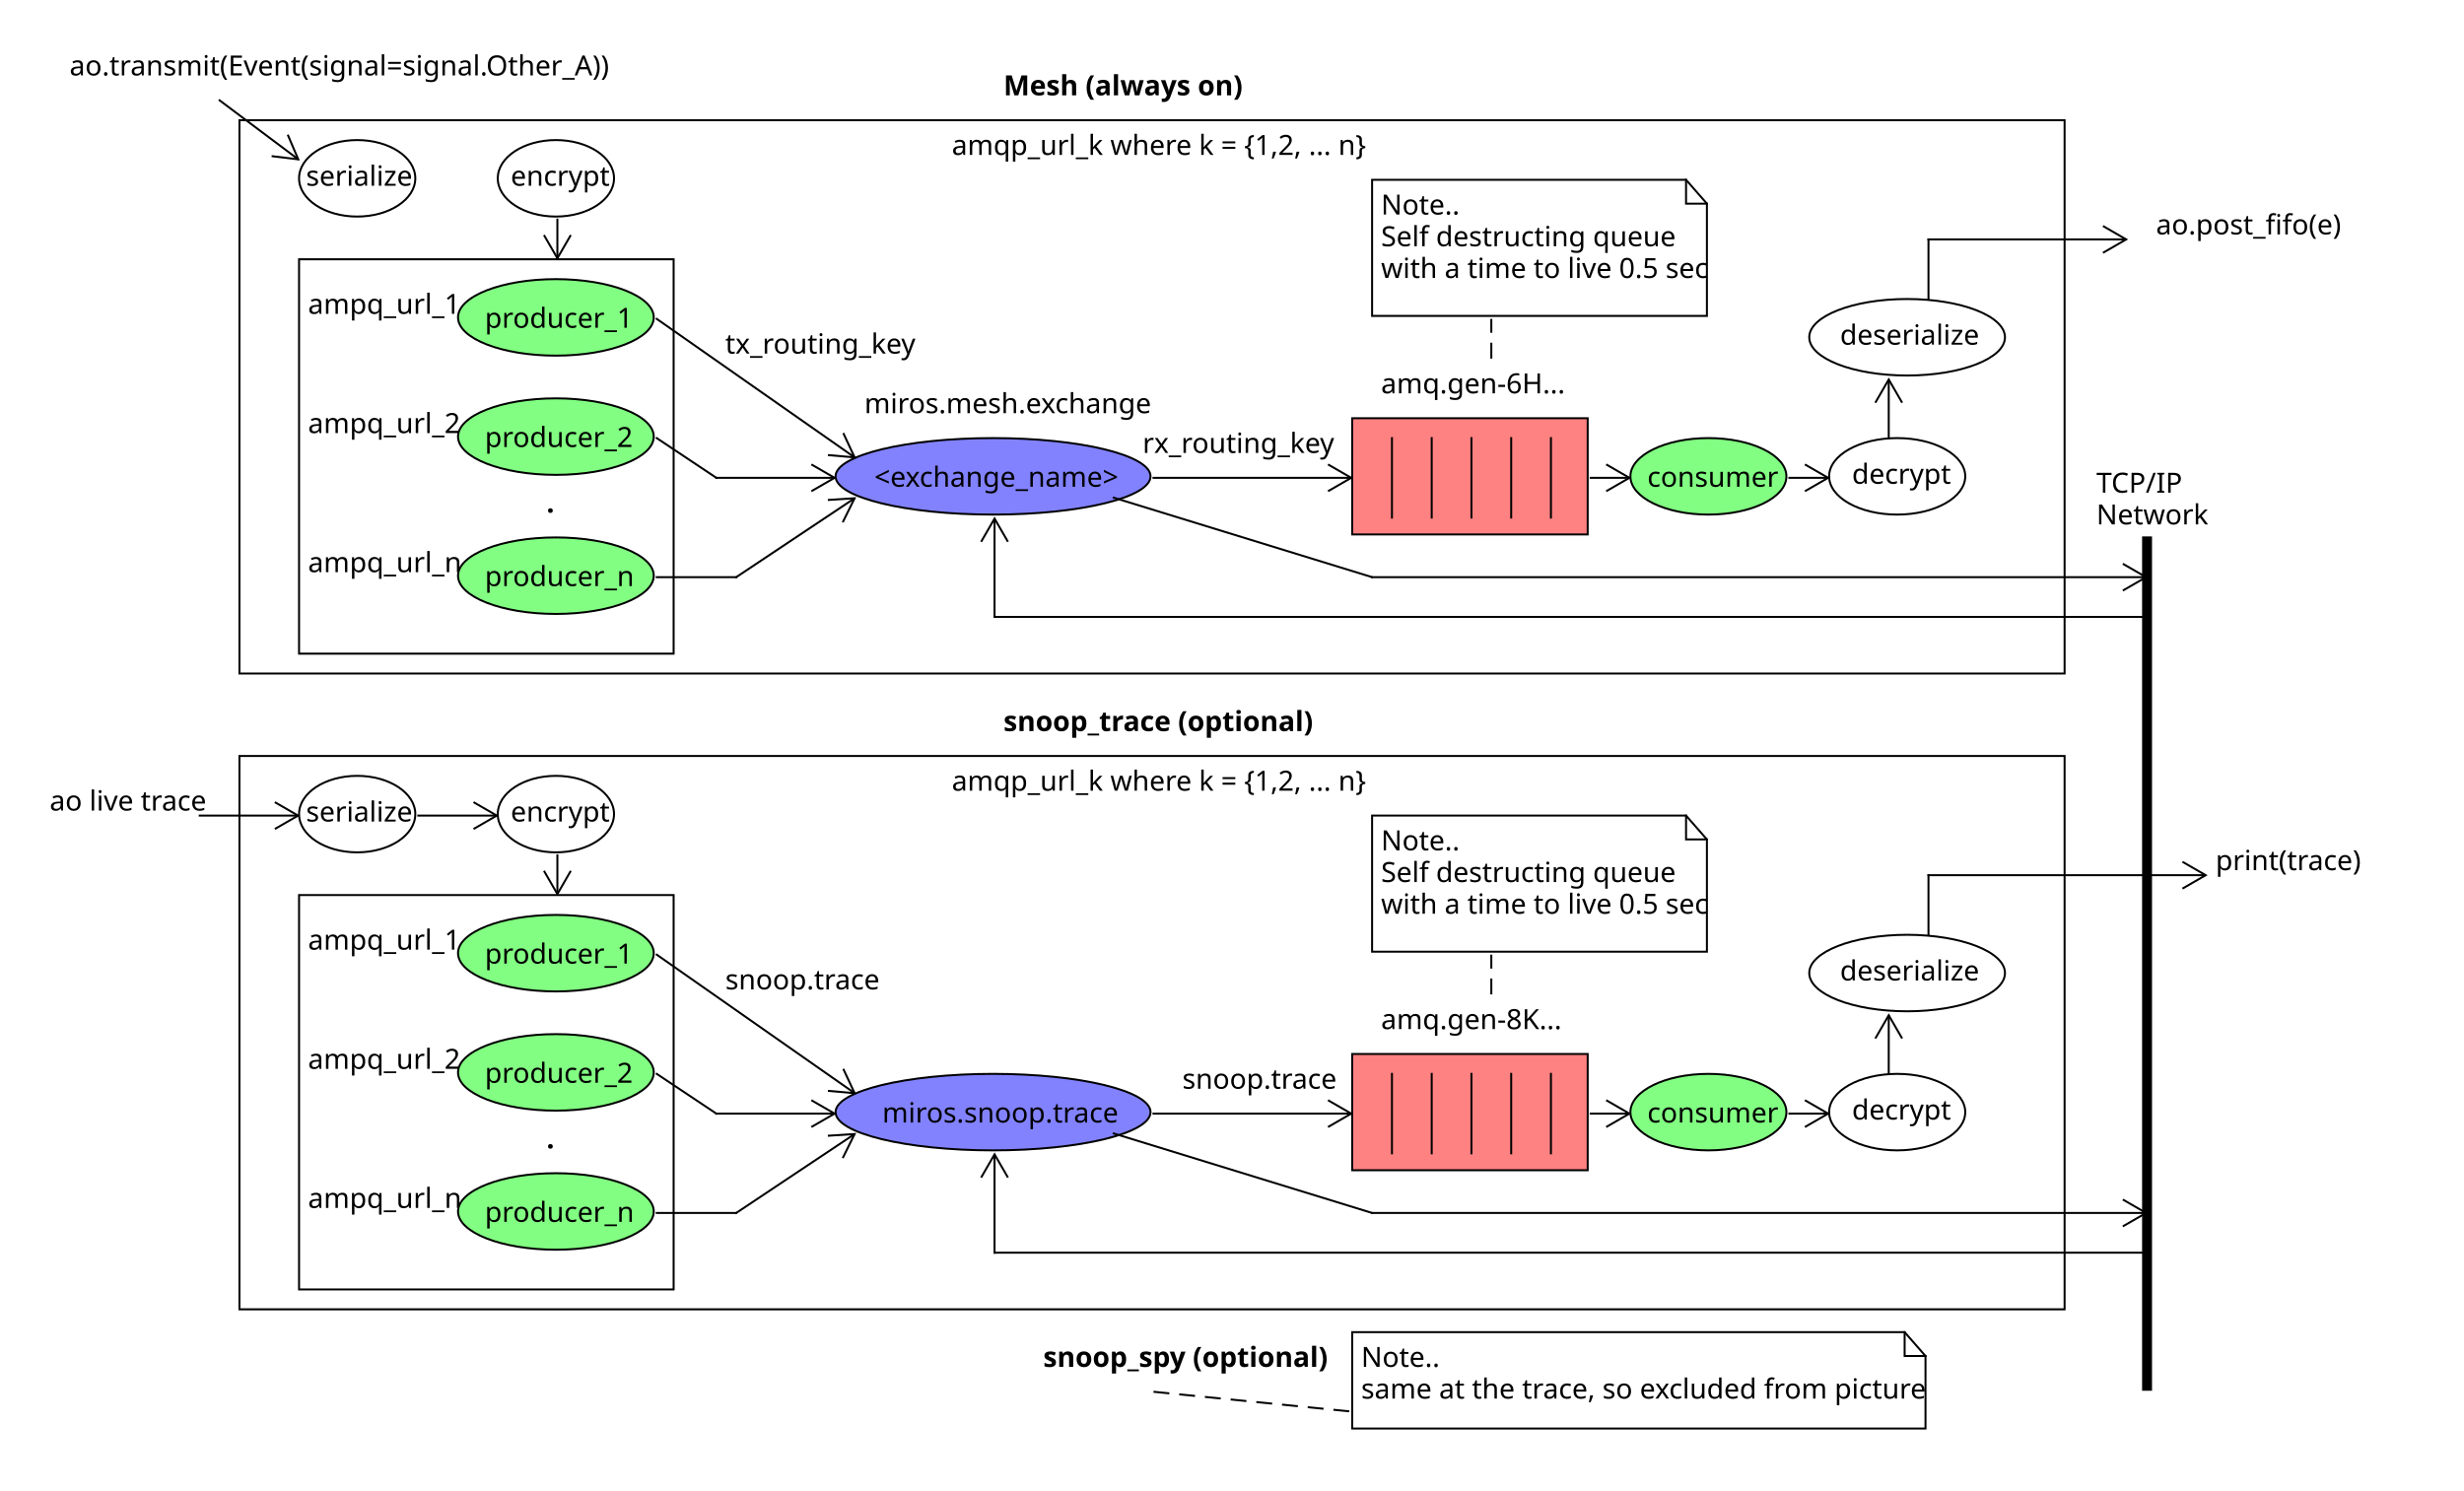
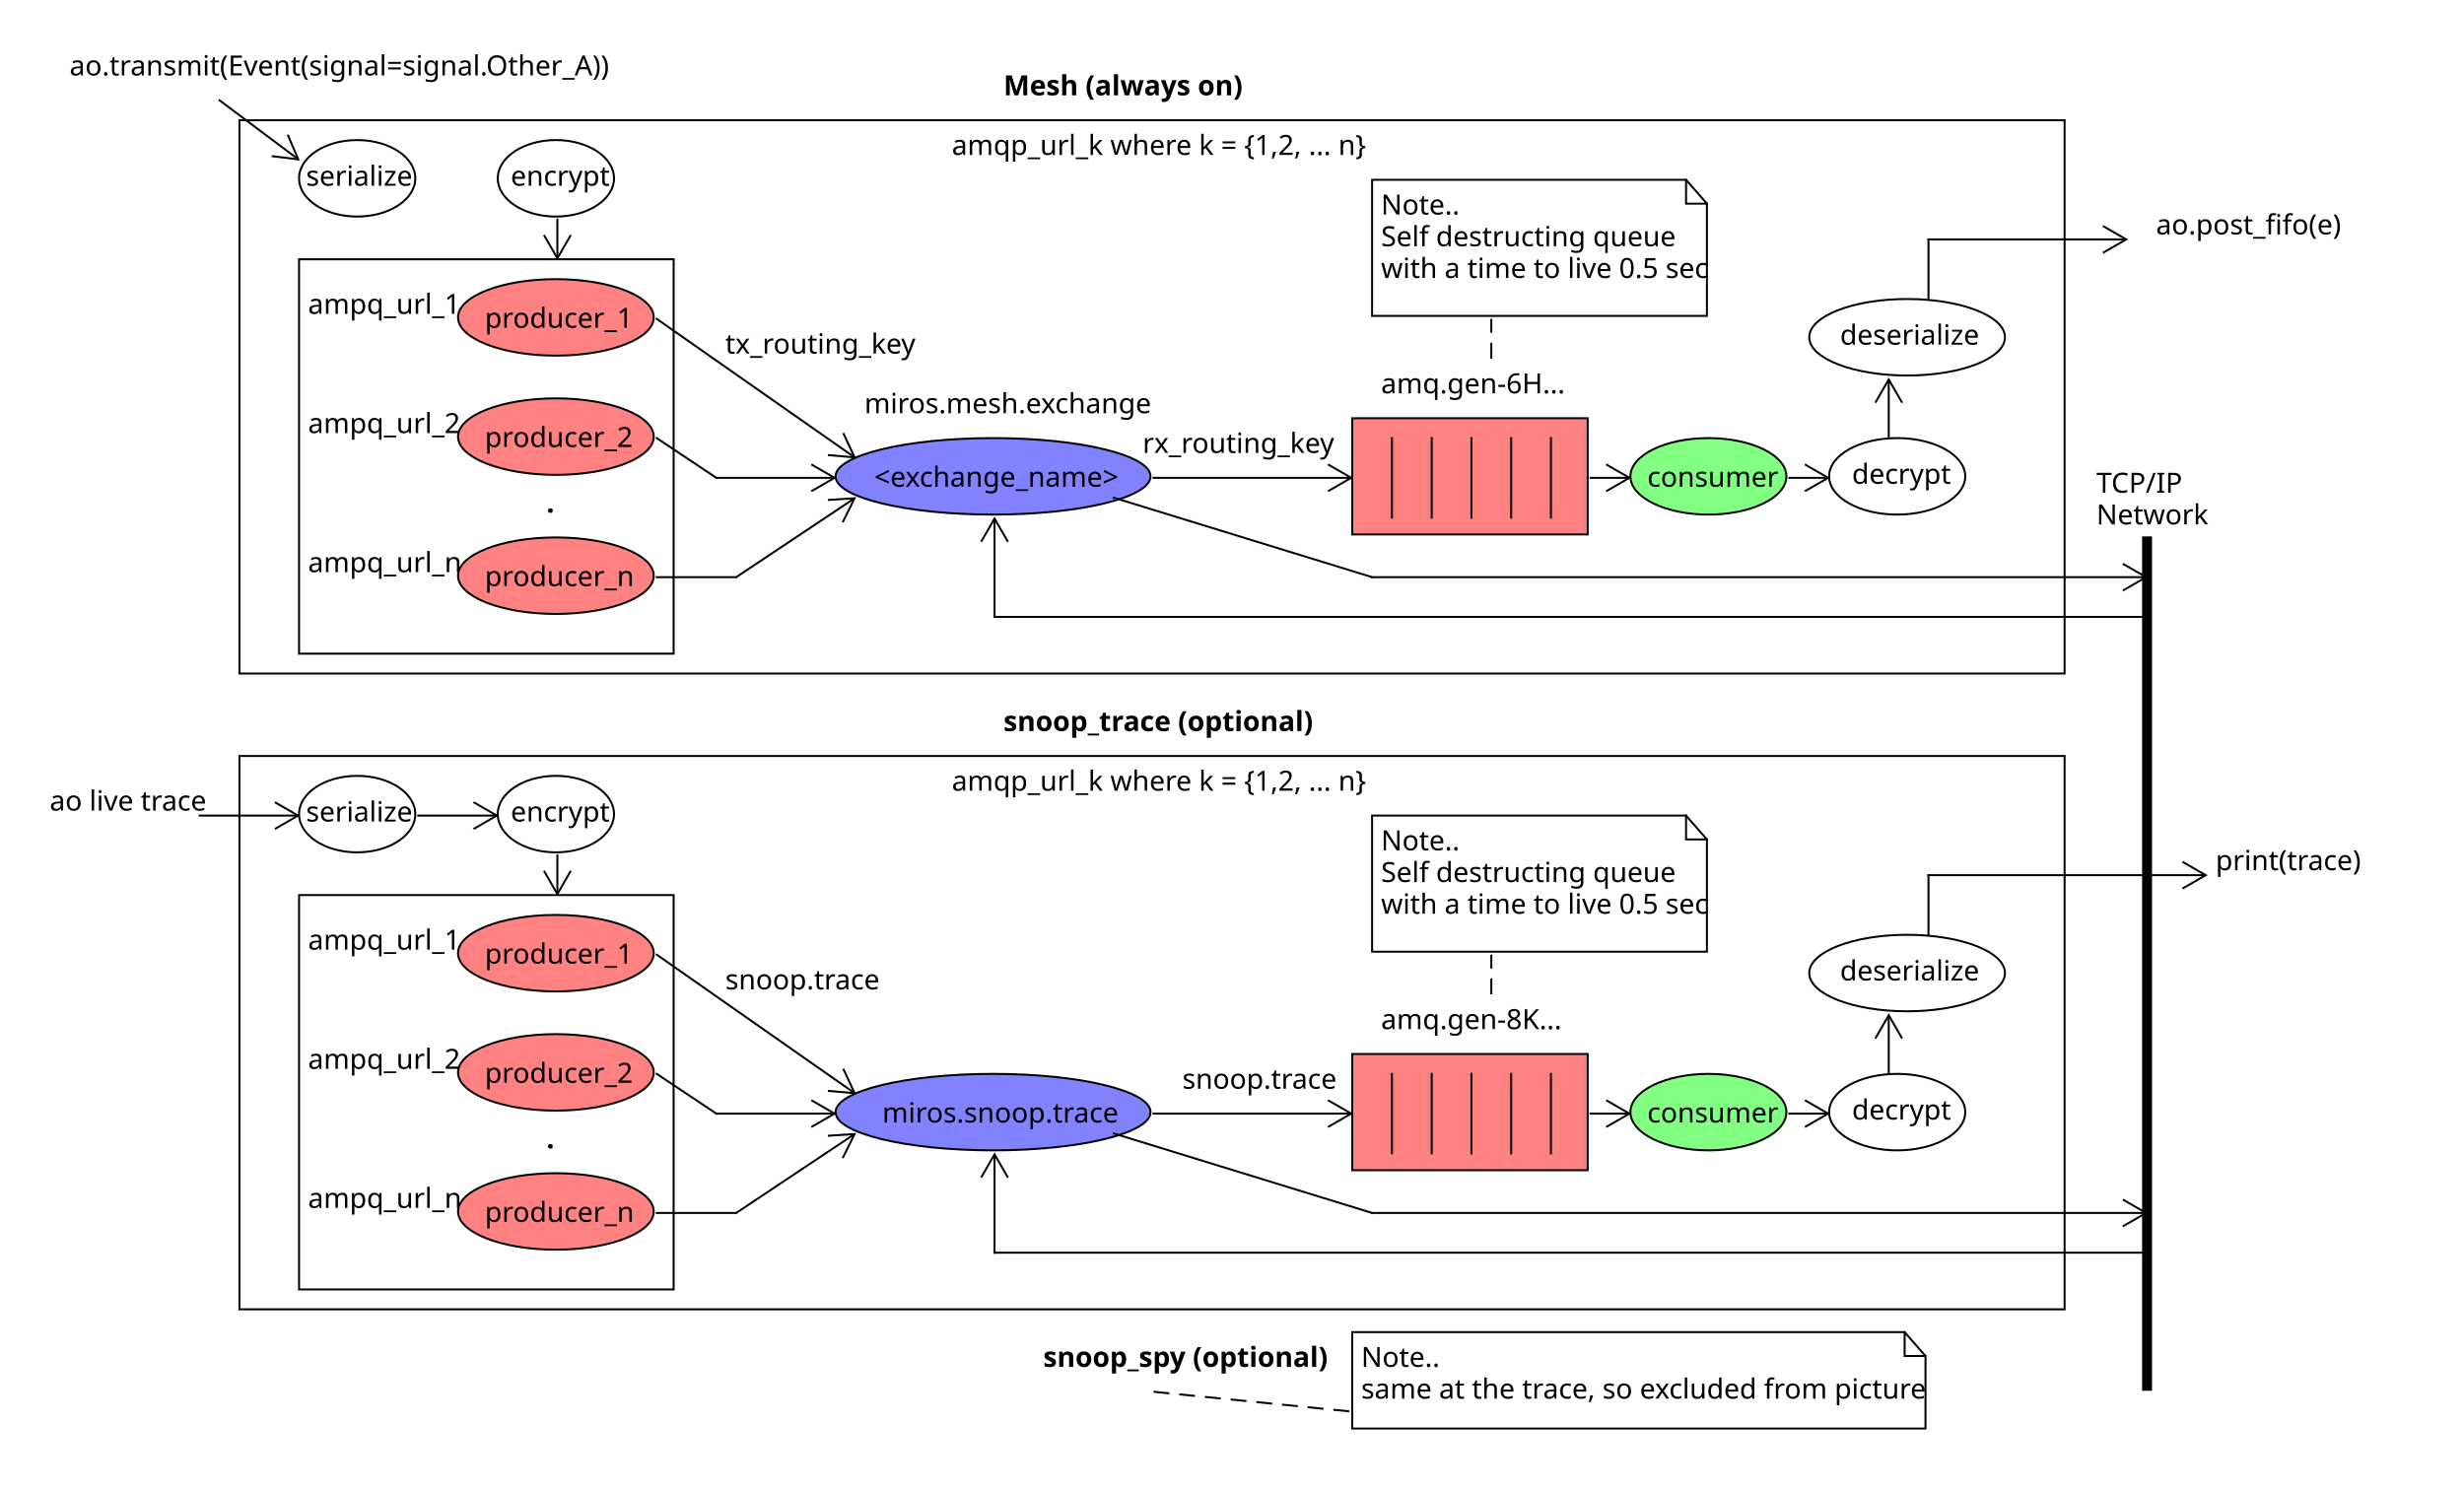
<svg xmlns="http://www.w3.org/2000/svg" fill-opacity="1" color-rendering="auto" color-interpolation="auto" text-rendering="auto" stroke="black" stroke-linecap="square" width="1240" stroke-miterlimit="10" shape-rendering="auto" stroke-opacity="1" fill="black" stroke-dasharray="none" font-weight="normal" stroke-width="1" viewBox="80 100 1240 750" height="750" font-family="'Dialog'" font-style="normal" stroke-linejoin="miter" font-size="12px" stroke-dashoffset="0" image-rendering="auto">
  <defs id="genericDefs" />
  <g>
    <defs id="defs1">
      <clipPath clipPathUnits="userSpaceOnUse" id="clipPath1">
        <path d="M0 0 L2147483647 0 L2147483647 2147483647 L0 2147483647 L0 0 Z" />
      </clipPath>
      <clipPath clipPathUnits="userSpaceOnUse" id="clipPath2">
        <path d="M0 0 L0 50 L290 50 L290 0 Z" />
      </clipPath>
      <clipPath clipPathUnits="userSpaceOnUse" id="clipPath3">
        <path d="M0 0 L0 30 L180 30 L180 0 Z" />
      </clipPath>
      <clipPath clipPathUnits="userSpaceOnUse" id="clipPath4">
        <path d="M0 0 L0 70 L100 70 L100 0 Z" />
      </clipPath>
      <clipPath clipPathUnits="userSpaceOnUse" id="clipPath5">
        <path d="M0 0 L0 430 L20 430 L20 0 Z" />
      </clipPath>
      <clipPath clipPathUnits="userSpaceOnUse" id="clipPath6">
        <path d="M0 0 L0 30 L100 30 L100 0 Z" />
      </clipPath>
      <clipPath clipPathUnits="userSpaceOnUse" id="clipPath7">
        <path d="M0 0 L0 70 L170 70 L170 0 Z" />
      </clipPath>
      <clipPath clipPathUnits="userSpaceOnUse" id="clipPath8">
        <path d="M0 0 L0 30 L110 30 L110 0 Z" />
      </clipPath>
      <clipPath clipPathUnits="userSpaceOnUse" id="clipPath9">
        <path d="M0 0 L0 40 L100 40 L100 0 Z" />
      </clipPath>
      <clipPath clipPathUnits="userSpaceOnUse" id="clipPath10">
        <path d="M0 0 L0 40 L70 40 L70 0 Z" />
      </clipPath>
      <clipPath clipPathUnits="userSpaceOnUse" id="clipPath11">
        <path d="M0 0 L0 200 L190 200 L190 0 Z" />
      </clipPath>
      <clipPath clipPathUnits="userSpaceOnUse" id="clipPath12">
        <path d="M0 0 L0 40 L60 40 L60 0 Z" />
      </clipPath>
      <clipPath clipPathUnits="userSpaceOnUse" id="clipPath13">
        <path d="M0 0 L0 40 L80 40 L80 0 Z" />
      </clipPath>
      <clipPath clipPathUnits="userSpaceOnUse" id="clipPath14">
        <path d="M0 0 L0 280 L920 280 L920 0 Z" />
      </clipPath>
      <clipPath clipPathUnits="userSpaceOnUse" id="clipPath15">
        <path d="M0 0 L0 60 L120 60 L120 0 Z" />
      </clipPath>
      <clipPath clipPathUnits="userSpaceOnUse" id="clipPath16">
        <path d="M0 0 L0 70 L20 70 L20 0 Z" />
      </clipPath>
      <clipPath clipPathUnits="userSpaceOnUse" id="clipPath17">
        <path d="M0 0 L0 40 L160 40 L160 0 Z" />
      </clipPath>
      <clipPath clipPathUnits="userSpaceOnUse" id="clipPath18">
        <path d="M0 0 L0 30 L290 30 L290 0 Z" />
      </clipPath>
      <clipPath clipPathUnits="userSpaceOnUse" id="clipPath19">
        <path d="M0 0 L0 30 L140 30 L140 0 Z" />
      </clipPath>
      <clipPath clipPathUnits="userSpaceOnUse" id="clipPath20">
        <path d="M0 0 L0 40 L170 40 L170 0 Z" />
      </clipPath>
      <clipPath clipPathUnits="userSpaceOnUse" id="clipPath21">
        <path d="M0 0 L0 40 L130 40 L130 0 Z" />
      </clipPath>
      <clipPath clipPathUnits="userSpaceOnUse" id="clipPath22">
        <path d="M0 0 L0 50 L30 50 L30 0 Z" />
      </clipPath>
      <clipPath clipPathUnits="userSpaceOnUse" id="clipPath23">
        <path d="M0 0 L0 60 L170 60 L170 0 Z" />
      </clipPath>
      <clipPath clipPathUnits="userSpaceOnUse" id="clipPath24">
        <path d="M0 0 L0 60 L30 60 L30 0 Z" />
      </clipPath>
      <clipPath clipPathUnits="userSpaceOnUse" id="clipPath25">
        <path d="M0 0 L0 30 L50 30 L50 0 Z" />
      </clipPath>
      <clipPath clipPathUnits="userSpaceOnUse" id="clipPath26">
        <path d="M0 0 L0 30 L70 30 L70 0 Z" />
      </clipPath>
      <clipPath clipPathUnits="userSpaceOnUse" id="clipPath27">
        <path d="M0 0 L0 30 L80 30 L80 0 Z" />
      </clipPath>
      <clipPath clipPathUnits="userSpaceOnUse" id="clipPath28">
        <path d="M0 0 L0 80 L610 80 L610 0 Z" />
      </clipPath>
      <clipPath clipPathUnits="userSpaceOnUse" id="clipPath29">
        <path d="M0 0 L0 70 L550 70 L550 0 Z" />
      </clipPath>
      <clipPath clipPathUnits="userSpaceOnUse" id="clipPath30">
        <path d="M0 0 L0 30 L130 30 L130 0 Z" />
      </clipPath>
      <clipPath clipPathUnits="userSpaceOnUse" id="clipPath31">
        <path d="M0 0 L0 70 L30 70 L30 0 Z" />
      </clipPath>
      <clipPath clipPathUnits="userSpaceOnUse" id="clipPath32">
        <path d="M0 0 L0 70 L130 70 L130 0 Z" />
      </clipPath>
      <clipPath clipPathUnits="userSpaceOnUse" id="clipPath33">
        <path d="M0 0 L0 50 L120 50 L120 0 Z" />
      </clipPath>
      <clipPath clipPathUnits="userSpaceOnUse" id="clipPath34">
        <path d="M0 0 L0 100 L130 100 L130 0 Z" />
      </clipPath>
      <clipPath clipPathUnits="userSpaceOnUse" id="clipPath35">
        <path d="M0 0 L0 60 L130 60 L130 0 Z" />
      </clipPath>
      <clipPath clipPathUnits="userSpaceOnUse" id="clipPath36">
        <path d="M0 0 L0 60 L70 60 L70 0 Z" />
      </clipPath>
    </defs>
    <g fill="rgb(255,255,255)" fill-opacity="0" transform="translate(760,770)" stroke-opacity="0" stroke="rgb(255,255,255)">
      <path d="M0.5 0.5 L278.5 0.5 L289 12.5 L289 49 L0.5 49 Z" stroke="none" clip-path="url(#clipPath2)" />
    </g>
    <g transform="translate(760,770)">
      <path fill="none" d="M0.5 0.5 L278.5 0.5 L289 12.5 L289 49 L0.5 49 Z" clip-path="url(#clipPath2)" />
      <path fill="none" d="M278.5 0.5 L278.5 12.5 L289 12.5" clip-path="url(#clipPath2)" />
      <text x="5" font-size="14px" y="17.969" clip-path="url(#clipPath2)" font-family="sans-serif" stroke="none" xml:space="preserve">Note..</text>
      <text x="5" font-size="14px" y="33.938" clip-path="url(#clipPath2)" font-family="sans-serif" stroke="none" xml:space="preserve">same at the trace, so excluded from picture</text>
    </g>
    <g font-size="14px" font-weight="bold" font-family="sans-serif" transform="translate(600,770)">
      <text x="5" xml:space="preserve" y="17.969" clip-path="url(#clipPath3)" stroke="none">snoop_spy (optional)</text>
    </g>
    <g font-family="sans-serif" font-size="14px" transform="translate(1130,330)">
      <text x="5" xml:space="preserve" y="17.969" clip-path="url(#clipPath4)" stroke="none">TCP/IP</text>
      <text x="5" xml:space="preserve" y="33.938" clip-path="url(#clipPath4)" stroke="none">Network</text>
    </g>
    <g stroke-width="5" transform="translate(1150,370)">
      <path fill="none" d="M10.5 0.5 L10.5 429" clip-path="url(#clipPath5)" />
    </g>
    <g font-family="sans-serif" font-size="14px" transform="translate(100,490)">
      <text x="5" xml:space="preserve" y="17.969" clip-path="url(#clipPath6)" stroke="none">ao live trace</text>
    </g>
    <g fill="rgb(255,255,255)" fill-opacity="0" transform="translate(770,510)" stroke-opacity="0" stroke="rgb(255,255,255)">
      <path d="M0.5 0.5 L158.5 0.5 L169 12.5 L169 69 L0.5 69 Z" stroke="none" clip-path="url(#clipPath7)" />
    </g>
    <g transform="translate(770,510)">
      <path fill="none" d="M0.5 0.5 L158.5 0.5 L169 12.5 L169 69 L0.5 69 Z" clip-path="url(#clipPath7)" />
      <path fill="none" d="M158.5 0.5 L158.5 12.5 L169 12.5" clip-path="url(#clipPath7)" />
      <text x="5" font-size="14px" y="17.969" clip-path="url(#clipPath7)" font-family="sans-serif" stroke="none" xml:space="preserve">Note..</text>
      <text x="5" font-size="14px" y="33.938" clip-path="url(#clipPath7)" font-family="sans-serif" stroke="none" xml:space="preserve">Self destructing queue </text>
      <text x="5" font-size="14px" y="49.906" clip-path="url(#clipPath7)" font-family="sans-serif" stroke="none" xml:space="preserve">with a time to live 0.5 sec</text>
    </g>
    <g font-family="sans-serif" font-size="14px" transform="translate(1190,520)">
      <text x="5" xml:space="preserve" y="17.969" clip-path="url(#clipPath8)" stroke="none">print(trace)</text>
    </g>
    <g fill="rgb(255,255,255)" fill-opacity="0.49" transform="translate(990,570)" stroke-opacity="0.49" stroke="rgb(255,255,255)">
      <ellipse rx="49.25" ry="19.25" clip-path="url(#clipPath9)" cx="49.75" cy="19.75" stroke="none" />
    </g>
    <g transform="translate(990,570)">
      <ellipse rx="49.25" fill="none" ry="19.25" clip-path="url(#clipPath9)" cx="49.75" cy="19.75" />
      <text x="16" font-size="14px" y="23.484" clip-path="url(#clipPath9)" font-family="sans-serif" stroke="none" xml:space="preserve">deserialize</text>
    </g>
    <g fill="rgb(255,255,255)" fill-opacity="0.49" transform="translate(1000,640)" stroke-opacity="0.49" stroke="rgb(255,255,255)">
      <ellipse rx="34.25" ry="19.25" clip-path="url(#clipPath10)" cx="34.75" cy="19.75" stroke="none" />
    </g>
    <g transform="translate(1000,640)">
      <ellipse rx="34.25" fill="none" ry="19.25" clip-path="url(#clipPath10)" cx="34.75" cy="19.75" />
      <text x="12" font-size="14px" y="23.484" clip-path="url(#clipPath10)" font-family="sans-serif" stroke="none" xml:space="preserve">decrypt</text>
    </g>
    <g fill="rgb(255,255,255)" fill-opacity="0" transform="translate(230,550)" stroke-opacity="0" stroke="rgb(255,255,255)">
      <rect x="0.5" width="188.5" height="198.5" y="0.5" clip-path="url(#clipPath11)" stroke="none" />
    </g>
    <g transform="translate(230,550)">
      <rect fill="none" x="0.5" width="188.5" height="198.5" y="0.5" clip-path="url(#clipPath11)" />
    </g>
    <g fill="rgb(255,255,255)" fill-opacity="0.49" transform="translate(230,490)" stroke-opacity="0.49" stroke="rgb(255,255,255)">
      <ellipse rx="29.25" ry="19.25" clip-path="url(#clipPath12)" cx="29.75" cy="19.75" stroke="none" />
    </g>
    <g transform="translate(230,490)">
      <ellipse rx="29.25" fill="none" ry="19.25" clip-path="url(#clipPath12)" cx="29.75" cy="19.75" />
      <text x="4" font-size="14px" y="23.484" clip-path="url(#clipPath12)" font-family="sans-serif" stroke="none" xml:space="preserve">serialize</text>
    </g>
    <g fill="rgb(255,255,255)" fill-opacity="0.49" transform="translate(330,490)" stroke-opacity="0.49" stroke="rgb(255,255,255)">
      <ellipse rx="29.25" ry="19.25" clip-path="url(#clipPath12)" cx="29.75" cy="19.75" stroke="none" />
    </g>
    <g transform="translate(330,490)">
      <ellipse rx="29.25" fill="none" ry="19.25" clip-path="url(#clipPath12)" cx="29.75" cy="19.75" />
      <text x="7" font-size="14px" y="23.484" clip-path="url(#clipPath12)" font-family="sans-serif" stroke="none" xml:space="preserve">encrypt</text>
    </g>
    <g fill="rgb(0,255,0)" fill-opacity="0.49" transform="translate(900,640)" stroke-opacity="0.49" stroke="rgb(0,255,0)">
      <ellipse rx="39.25" ry="19.25" clip-path="url(#clipPath13)" cx="39.75" cy="19.75" stroke="none" />
    </g>
    <g transform="translate(900,640)">
      <ellipse rx="39.25" fill="none" ry="19.25" clip-path="url(#clipPath13)" cx="39.75" cy="19.75" />
      <text x="9" font-size="14px" y="24.984" clip-path="url(#clipPath13)" font-family="sans-serif" stroke="none" xml:space="preserve">consumer</text>
    </g>
    <g font-size="14px" font-weight="bold" font-family="sans-serif" transform="translate(580,450)">
      <text x="5" xml:space="preserve" y="17.969" clip-path="url(#clipPath3)" stroke="none">snoop_trace (optional)</text>
    </g>
    <g font-family="sans-serif" font-size="14px" transform="translate(230,690)">
      <text x="5" xml:space="preserve" y="17.969" clip-path="url(#clipPath6)" stroke="none">ampq_url_n</text>
    </g>
    <g font-family="sans-serif" font-size="14px" transform="translate(230,620)">
      <text x="5" xml:space="preserve" y="17.969" clip-path="url(#clipPath6)" stroke="none">ampq_url_2</text>
    </g>
    <g font-family="sans-serif" font-size="14px" transform="translate(230,560)">
      <text x="5" xml:space="preserve" y="17.969" clip-path="url(#clipPath6)" stroke="none">ampq_url_1</text>
    </g>
    <g fill="rgb(255,255,255)" fill-opacity="0" transform="translate(200,480)" stroke-opacity="0" stroke="rgb(255,255,255)">
      <rect x="0.5" width="918.5" height="278.5" y="0.5" clip-path="url(#clipPath14)" stroke="none" />
    </g>
    <g transform="translate(200,480)">
      <rect fill="none" x="0.5" width="918.5" height="278.5" y="0.5" clip-path="url(#clipPath14)" />
      <text x="359" font-size="14px" y="17.969" clip-path="url(#clipPath14)" font-family="sans-serif" stroke="none" xml:space="preserve">amqp_url_k where k = {1,2, ... n}</text>
    </g>
    <g font-family="sans-serif" font-size="14px" transform="translate(670,630)">
      <text x="5" xml:space="preserve" y="17.969" clip-path="url(#clipPath8)" stroke="none">snoop.trace</text>
    </g>
    <g font-family="sans-serif" font-size="14px" transform="translate(770,600)">
      <text x="5" xml:space="preserve" y="17.969" clip-path="url(#clipPath8)" stroke="none">amq.gen-8K...</text>
    </g>
    <g fill="rgb(255,0,0)" fill-opacity="0.49" transform="translate(760,630)" stroke-opacity="0.49" stroke="rgb(255,0,0)">
      <rect x="0.5" width="118.5" height="58.5" y="0.5" clip-path="url(#clipPath15)" stroke="none" />
    </g>
    <g transform="translate(760,630)">
      <rect fill="none" x="0.5" width="118.5" height="58.5" y="0.5" clip-path="url(#clipPath15)" />
    </g>
    <g font-family="sans-serif" font-size="14px" transform="translate(440,580)">
      <text x="5" xml:space="preserve" y="17.969" clip-path="url(#clipPath8)" stroke="none">snoop.trace</text>
    </g>
    <g font-size="14px" font-weight="bold" font-family="sans-serif" transform="translate(350,660)">
      <text x="5" xml:space="preserve" y="17.969" clip-path="url(#clipPath16)" stroke="none">.</text>
    </g>
-     <g fill="rgb(0,255,0)" fill-opacity="0.49" transform="translate(310,690)" stroke-opacity="0.49" stroke="rgb(0,255,0)">
+     <g fill="rgb(255,0,0)" fill-opacity="0.49" transform="translate(310,690)" stroke-opacity="0.49" stroke="rgb(255,0,0)">
      <ellipse rx="49.25" ry="19.25" clip-path="url(#clipPath9)" cx="49.75" cy="19.75" stroke="none" />
    </g>
    <g transform="translate(310,690)">
      <ellipse rx="49.25" fill="none" ry="19.25" clip-path="url(#clipPath9)" cx="49.75" cy="19.75" />
      <text x="14" font-size="14px" y="24.984" clip-path="url(#clipPath9)" font-family="sans-serif" stroke="none" xml:space="preserve">producer_n</text>
    </g>
-     <g fill="rgb(0,255,0)" fill-opacity="0.49" transform="translate(310,620)" stroke-opacity="0.49" stroke="rgb(0,255,0)">
+     <g fill="rgb(255,0,0)" fill-opacity="0.49" transform="translate(310,620)" stroke-opacity="0.49" stroke="rgb(255,0,0)">
      <ellipse rx="49.25" ry="19.25" clip-path="url(#clipPath9)" cx="49.75" cy="19.75" stroke="none" />
    </g>
    <g transform="translate(310,620)">
      <ellipse rx="49.25" fill="none" ry="19.25" clip-path="url(#clipPath9)" cx="49.75" cy="19.75" />
      <text x="14" font-size="14px" y="24.984" clip-path="url(#clipPath9)" font-family="sans-serif" stroke="none" xml:space="preserve">producer_2</text>
    </g>
-     <g fill="rgb(0,255,0)" fill-opacity="0.49" transform="translate(310,560)" stroke-opacity="0.49" stroke="rgb(0,255,0)">
+     <g fill="rgb(255,0,0)" fill-opacity="0.49" transform="translate(310,560)" stroke-opacity="0.49" stroke="rgb(255,0,0)">
      <ellipse rx="49.25" ry="19.25" clip-path="url(#clipPath9)" cx="49.75" cy="19.75" stroke="none" />
    </g>
    <g transform="translate(310,560)">
      <ellipse rx="49.25" fill="none" ry="19.25" clip-path="url(#clipPath9)" cx="49.75" cy="19.75" />
      <text x="14" font-size="14px" y="24.984" clip-path="url(#clipPath9)" font-family="sans-serif" stroke="none" xml:space="preserve">producer_1</text>
    </g>
    <g fill="rgb(0,0,255)" fill-opacity="0.49" transform="translate(500,640)" stroke-opacity="0.49" stroke="rgb(0,0,255)">
      <ellipse rx="79.25" ry="19.25" clip-path="url(#clipPath17)" cx="79.75" cy="19.75" stroke="none" />
    </g>
    <g transform="translate(500,640)">
      <ellipse rx="79.25" fill="none" ry="19.25" clip-path="url(#clipPath17)" cx="79.75" cy="19.75" />
      <text x="24" font-size="14px" y="24.984" clip-path="url(#clipPath17)" font-family="sans-serif" stroke="none" xml:space="preserve">miros.snoop.trace</text>
    </g>
    <g fill="rgb(255,255,255)" fill-opacity="0" transform="translate(770,190)" stroke-opacity="0" stroke="rgb(255,255,255)">
      <path d="M0.5 0.5 L158.5 0.5 L169 12.5 L169 69 L0.5 69 Z" stroke="none" clip-path="url(#clipPath7)" />
    </g>
    <g transform="translate(770,190)">
      <path fill="none" d="M0.5 0.5 L158.5 0.5 L169 12.5 L169 69 L0.5 69 Z" clip-path="url(#clipPath7)" />
      <path fill="none" d="M158.5 0.5 L158.5 12.5 L169 12.5" clip-path="url(#clipPath7)" />
      <text x="5" font-size="14px" y="17.969" clip-path="url(#clipPath7)" font-family="sans-serif" stroke="none" xml:space="preserve">Note..</text>
      <text x="5" font-size="14px" y="33.938" clip-path="url(#clipPath7)" font-family="sans-serif" stroke="none" xml:space="preserve">Self destructing queue </text>
      <text x="5" font-size="14px" y="49.906" clip-path="url(#clipPath7)" font-family="sans-serif" stroke="none" xml:space="preserve">with a time to live 0.5 sec</text>
    </g>
    <g font-family="sans-serif" font-size="14px" transform="translate(1160,200)">
      <text x="5" xml:space="preserve" y="17.969" clip-path="url(#clipPath8)" stroke="none">ao.post_fifo(e)</text>
    </g>
    <g fill="rgb(255,255,255)" fill-opacity="0.49" transform="translate(990,250)" stroke-opacity="0.49" stroke="rgb(255,255,255)">
      <ellipse rx="49.25" ry="19.25" clip-path="url(#clipPath9)" cx="49.75" cy="19.75" stroke="none" />
    </g>
    <g transform="translate(990,250)">
      <ellipse rx="49.25" fill="none" ry="19.25" clip-path="url(#clipPath9)" cx="49.75" cy="19.75" />
      <text x="16" font-size="14px" y="23.484" clip-path="url(#clipPath9)" font-family="sans-serif" stroke="none" xml:space="preserve">deserialize</text>
    </g>
    <g fill="rgb(255,255,255)" fill-opacity="0.49" transform="translate(1000,320)" stroke-opacity="0.49" stroke="rgb(255,255,255)">
      <ellipse rx="34.25" ry="19.25" clip-path="url(#clipPath10)" cx="34.75" cy="19.75" stroke="none" />
    </g>
    <g transform="translate(1000,320)">
      <ellipse rx="34.25" fill="none" ry="19.25" clip-path="url(#clipPath10)" cx="34.75" cy="19.75" />
      <text x="12" font-size="14px" y="23.484" clip-path="url(#clipPath10)" font-family="sans-serif" stroke="none" xml:space="preserve">decrypt</text>
    </g>
    <g fill="rgb(255,255,255)" fill-opacity="0" transform="translate(230,230)" stroke-opacity="0" stroke="rgb(255,255,255)">
      <rect x="0.5" width="188.5" height="198.5" y="0.5" clip-path="url(#clipPath11)" stroke="none" />
    </g>
    <g transform="translate(230,230)">
      <rect fill="none" x="0.5" width="188.5" height="198.5" y="0.5" clip-path="url(#clipPath11)" />
    </g>
    <g fill="rgb(255,255,255)" fill-opacity="0.49" transform="translate(230,170)" stroke-opacity="0.49" stroke="rgb(255,255,255)">
      <ellipse rx="29.25" ry="19.25" clip-path="url(#clipPath12)" cx="29.75" cy="19.75" stroke="none" />
    </g>
    <g transform="translate(230,170)">
      <ellipse rx="29.25" fill="none" ry="19.25" clip-path="url(#clipPath12)" cx="29.75" cy="19.75" />
      <text x="4" font-size="14px" y="23.484" clip-path="url(#clipPath12)" font-family="sans-serif" stroke="none" xml:space="preserve">serialize</text>
    </g>
    <g fill="rgb(255,255,255)" fill-opacity="0.49" transform="translate(330,170)" stroke-opacity="0.49" stroke="rgb(255,255,255)">
      <ellipse rx="29.25" ry="19.25" clip-path="url(#clipPath12)" cx="29.75" cy="19.75" stroke="none" />
    </g>
    <g transform="translate(330,170)">
      <ellipse rx="29.25" fill="none" ry="19.25" clip-path="url(#clipPath12)" cx="29.75" cy="19.75" />
      <text x="7" font-size="14px" y="23.484" clip-path="url(#clipPath12)" font-family="sans-serif" stroke="none" xml:space="preserve">encrypt</text>
    </g>
    <g font-family="sans-serif" font-size="14px" transform="translate(110,120)">
      <text x="5" xml:space="preserve" y="17.969" clip-path="url(#clipPath18)" stroke="none">ao.transmit(Event(signal=signal.Other_A))</text>
    </g>
    <g fill="rgb(0,255,0)" fill-opacity="0.49" transform="translate(900,320)" stroke-opacity="0.49" stroke="rgb(0,255,0)">
      <ellipse rx="39.25" ry="19.25" clip-path="url(#clipPath13)" cx="39.75" cy="19.75" stroke="none" />
    </g>
    <g transform="translate(900,320)">
      <ellipse rx="39.25" fill="none" ry="19.25" clip-path="url(#clipPath13)" cx="39.75" cy="19.75" />
      <text x="9" font-size="14px" y="24.984" clip-path="url(#clipPath13)" font-family="sans-serif" stroke="none" xml:space="preserve">consumer</text>
    </g>
    <g font-size="14px" font-weight="bold" font-family="sans-serif" transform="translate(580,130)">
      <text x="5" xml:space="preserve" y="17.969" clip-path="url(#clipPath19)" stroke="none">Mesh (always on)</text>
    </g>
    <g font-family="sans-serif" font-size="14px" transform="translate(230,370)">
      <text x="5" xml:space="preserve" y="17.969" clip-path="url(#clipPath6)" stroke="none">ampq_url_n</text>
    </g>
    <g font-family="sans-serif" font-size="14px" transform="translate(230,300)">
      <text x="5" xml:space="preserve" y="17.969" clip-path="url(#clipPath6)" stroke="none">ampq_url_2</text>
    </g>
    <g font-family="sans-serif" font-size="14px" transform="translate(230,240)">
      <text x="5" xml:space="preserve" y="17.969" clip-path="url(#clipPath6)" stroke="none">ampq_url_1</text>
    </g>
    <g fill="rgb(255,255,255)" fill-opacity="0" transform="translate(200,160)" stroke-opacity="0" stroke="rgb(255,255,255)">
      <rect x="0.5" width="918.5" height="278.5" y="0.5" clip-path="url(#clipPath14)" stroke="none" />
    </g>
    <g transform="translate(200,160)">
      <rect fill="none" x="0.5" width="918.5" height="278.5" y="0.5" clip-path="url(#clipPath14)" />
      <text x="359" font-size="14px" y="17.969" clip-path="url(#clipPath14)" font-family="sans-serif" stroke="none" xml:space="preserve">amqp_url_k where k = {1,2, ... n}</text>
    </g>
    <g font-family="sans-serif" font-size="14px" transform="translate(650,310)">
      <text x="5" xml:space="preserve" y="17.969" clip-path="url(#clipPath8)" stroke="none">rx_routing_key</text>
    </g>
    <g font-family="sans-serif" font-size="14px" transform="translate(770,280)">
      <text x="5" xml:space="preserve" y="17.969" clip-path="url(#clipPath8)" stroke="none">amq.gen-6H...</text>
    </g>
    <g fill="rgb(255,0,0)" fill-opacity="0.49" transform="translate(760,310)" stroke-opacity="0.49" stroke="rgb(255,0,0)">
      <rect x="0.5" width="118.5" height="58.5" y="0.5" clip-path="url(#clipPath15)" stroke="none" />
    </g>
    <g transform="translate(760,310)">
      <rect fill="none" x="0.5" width="118.5" height="58.5" y="0.5" clip-path="url(#clipPath15)" />
    </g>
    <g font-family="sans-serif" font-size="14px" transform="translate(440,260)">
      <text x="5" xml:space="preserve" y="17.969" clip-path="url(#clipPath8)" stroke="none">tx_routing_key</text>
    </g>
    <g font-family="sans-serif" font-size="14px" transform="translate(510,290)">
      <text x="5" xml:space="preserve" y="17.969" clip-path="url(#clipPath20)" stroke="none">miros.mesh.exchange</text>
    </g>
    <g font-size="14px" font-weight="bold" font-family="sans-serif" transform="translate(350,340)">
      <text x="5" xml:space="preserve" y="17.969" clip-path="url(#clipPath16)" stroke="none">.</text>
    </g>
-     <g fill="rgb(0,255,0)" fill-opacity="0.49" transform="translate(310,370)" stroke-opacity="0.49" stroke="rgb(0,255,0)">
+     <g fill="rgb(255,0,0)" fill-opacity="0.49" transform="translate(310,370)" stroke-opacity="0.49" stroke="rgb(255,0,0)">
      <ellipse rx="49.25" ry="19.25" clip-path="url(#clipPath9)" cx="49.75" cy="19.75" stroke="none" />
    </g>
    <g transform="translate(310,370)">
      <ellipse rx="49.25" fill="none" ry="19.25" clip-path="url(#clipPath9)" cx="49.75" cy="19.75" />
      <text x="14" font-size="14px" y="24.984" clip-path="url(#clipPath9)" font-family="sans-serif" stroke="none" xml:space="preserve">producer_n</text>
    </g>
-     <g fill="rgb(0,255,0)" fill-opacity="0.49" transform="translate(310,300)" stroke-opacity="0.49" stroke="rgb(0,255,0)">
+     <g fill="rgb(255,0,0)" fill-opacity="0.49" transform="translate(310,300)" stroke-opacity="0.49" stroke="rgb(255,0,0)">
      <ellipse rx="49.25" ry="19.25" clip-path="url(#clipPath9)" cx="49.75" cy="19.75" stroke="none" />
    </g>
    <g transform="translate(310,300)">
      <ellipse rx="49.25" fill="none" ry="19.25" clip-path="url(#clipPath9)" cx="49.75" cy="19.75" />
      <text x="14" font-size="14px" y="24.984" clip-path="url(#clipPath9)" font-family="sans-serif" stroke="none" xml:space="preserve">producer_2</text>
    </g>
-     <g fill="rgb(0,255,0)" fill-opacity="0.49" transform="translate(310,240)" stroke-opacity="0.49" stroke="rgb(0,255,0)">
+     <g fill="rgb(255,0,0)" fill-opacity="0.49" transform="translate(310,240)" stroke-opacity="0.49" stroke="rgb(255,0,0)">
      <ellipse rx="49.25" ry="19.25" clip-path="url(#clipPath9)" cx="49.75" cy="19.75" stroke="none" />
    </g>
    <g transform="translate(310,240)">
      <ellipse rx="49.25" fill="none" ry="19.25" clip-path="url(#clipPath9)" cx="49.75" cy="19.75" />
      <text x="14" font-size="14px" y="24.984" clip-path="url(#clipPath9)" font-family="sans-serif" stroke="none" xml:space="preserve">producer_1</text>
    </g>
    <g fill="rgb(0,0,255)" fill-opacity="0.49" transform="translate(500,320)" stroke-opacity="0.49" stroke="rgb(0,0,255)">
      <ellipse rx="79.25" ry="19.25" clip-path="url(#clipPath17)" cx="79.75" cy="19.75" stroke="none" />
    </g>
    <g transform="translate(500,320)">
      <ellipse rx="79.25" fill="none" ry="19.25" clip-path="url(#clipPath17)" cx="79.75" cy="19.75" />
      <text x="20" font-size="14px" y="24.984" clip-path="url(#clipPath17)" font-family="sans-serif" stroke="none" xml:space="preserve">&lt;exchange_name&gt;</text>
    </g>
    <g stroke-dasharray="8,5" stroke-miterlimit="5" transform="translate(650,790)" stroke-linecap="butt">
      <path fill="none" d="M10.5 10.5 L110.5 20.5" clip-path="url(#clipPath21)" />
    </g>
    <g stroke-dasharray="8,5" stroke-miterlimit="5" transform="translate(820,570)" stroke-linecap="butt">
      <path fill="none" d="M10.5 30.5 L10.5 10.5" clip-path="url(#clipPath22)" />
    </g>
    <g transform="translate(1040,530)">
      <path fill="none" d="M10.5 40.5 L10.5 10.5" clip-path="url(#clipPath23)" />
      <path fill="none" d="M10.5 10.5 L149.5 10.5" clip-path="url(#clipPath23)" />
      <path fill="none" d="M138.742 17 L150 10.5 L138.742 4" clip-path="url(#clipPath23)" />
    </g>
    <g transform="translate(1020,600)">
      <path fill="none" d="M10.5 40.5 L10.5 11.5" clip-path="url(#clipPath24)" />
      <path fill="none" d="M17 22.258 L10.5 11 L4 22.258" clip-path="url(#clipPath24)" />
    </g>
    <g transform="translate(970,650)">
      <path fill="none" d="M10.5 10.5 L29.5 10.5" clip-path="url(#clipPath25)" />
      <path fill="none" d="M18.742 17 L30 10.5 L18.742 4" clip-path="url(#clipPath25)" />
    </g>
    <g transform="translate(350,520)">
      <path fill="none" d="M10.5 10.5 L10.5 29.5" clip-path="url(#clipPath22)" />
      <path fill="none" d="M4 18.742 L10.5 30 L17 18.742" clip-path="url(#clipPath22)" />
    </g>
    <g transform="translate(280,500)">
      <path fill="none" d="M10.5 10.5 L49.5 10.5" clip-path="url(#clipPath26)" />
      <path fill="none" d="M38.742 17 L50 10.5 L38.742 4" clip-path="url(#clipPath26)" />
    </g>
    <g transform="translate(170,500)">
      <path fill="none" d="M10.5 10.5 L59.5 10.5" clip-path="url(#clipPath27)" />
      <path fill="none" d="M48.742 17 L60 10.5 L48.742 4" clip-path="url(#clipPath27)" />
    </g>
    <g transform="translate(870,650)">
      <path fill="none" d="M10.5 10.5 L29.5 10.5" clip-path="url(#clipPath25)" />
      <path fill="none" d="M18.742 17 L30 10.5 L18.742 4" clip-path="url(#clipPath25)" />
    </g>
    <g transform="translate(570,670)">
      <path fill="none" d="M590.5 60.5 L10.5 60.5" clip-path="url(#clipPath28)" />
      <path fill="none" d="M10.5 60.5 L10.5 11.5" clip-path="url(#clipPath28)" />
      <path fill="none" d="M17 22.258 L10.5 11 L4 22.258" clip-path="url(#clipPath28)" />
    </g>
    <g transform="translate(630,660)">
      <path fill="none" d="M10.5 10.5 L140.5 50.5" clip-path="url(#clipPath29)" />
      <path fill="none" d="M140.5 50.5 L529.5 50.5" clip-path="url(#clipPath29)" />
      <path fill="none" d="M518.742 57 L530 50.5 L518.742 44" clip-path="url(#clipPath29)" />
    </g>
    <g transform="translate(650,650)">
      <path fill="none" d="M10.5 10.5 L109.5 10.5" clip-path="url(#clipPath30)" />
      <path fill="none" d="M98.742 17 L110 10.5 L98.742 4" clip-path="url(#clipPath30)" />
    </g>
    <g transform="translate(850,630)">
      <path fill="none" d="M10.5 50.5 L10.5 10.5" clip-path="url(#clipPath31)" />
    </g>
    <g transform="translate(830,630)">
      <path fill="none" d="M10.5 50.5 L10.5 10.5" clip-path="url(#clipPath31)" />
    </g>
    <g transform="translate(810,630)">
      <path fill="none" d="M10.5 50.5 L10.5 10.5" clip-path="url(#clipPath31)" />
    </g>
    <g transform="translate(790,630)">
      <path fill="none" d="M10.5 50.5 L10.5 10.5" clip-path="url(#clipPath31)" />
    </g>
    <g transform="translate(770,630)">
      <path fill="none" d="M10.5 50.5 L10.5 10.5" clip-path="url(#clipPath31)" />
    </g>
    <g transform="translate(400,660)">
      <path fill="none" d="M10.5 50.5 L50.5 50.5" clip-path="url(#clipPath32)" />
      <path fill="none" d="M50.5 50.5 L109.668 11.055" clip-path="url(#clipPath32)" />
      <path fill="none" d="M104.322 22.431 L110.084 10.777 L97.111 11.614" clip-path="url(#clipPath32)" />
    </g>
    <g transform="translate(400,630)">
      <path fill="none" d="M10.5 10.5 L40.5 30.5" clip-path="url(#clipPath33)" />
      <path fill="none" d="M40.5 30.5 L99.5 30.5" clip-path="url(#clipPath33)" />
      <path fill="none" d="M88.742 37 L100 30.5 L88.742 24" clip-path="url(#clipPath33)" />
    </g>
    <g transform="translate(400,570)">
      <path fill="none" d="M10.5 10.5 L109.681 79.927" clip-path="url(#clipPath34)" />
      <path fill="none" d="M97.14 79.082 L110.09 80.213 L104.595 68.432" clip-path="url(#clipPath34)" />
    </g>
    <g stroke-dasharray="8,5" stroke-miterlimit="5" transform="translate(820,250)" stroke-linecap="butt">
      <path fill="none" d="M10.5 30.5 L10.5 10.5" clip-path="url(#clipPath22)" />
    </g>
    <g transform="translate(1040,210)">
      <path fill="none" d="M10.5 40.5 L10.5 10.5" clip-path="url(#clipPath35)" />
      <path fill="none" d="M10.5 10.5 L109.5 10.5" clip-path="url(#clipPath35)" />
      <path fill="none" d="M98.742 17 L110 10.5 L98.742 4" clip-path="url(#clipPath35)" />
    </g>
    <g transform="translate(1020,280)">
      <path fill="none" d="M10.5 40.5 L10.5 11.5" clip-path="url(#clipPath24)" />
      <path fill="none" d="M17 22.258 L10.5 11 L4 22.258" clip-path="url(#clipPath24)" />
    </g>
    <g transform="translate(970,330)">
      <path fill="none" d="M10.5 10.5 L29.5 10.5" clip-path="url(#clipPath25)" />
      <path fill="none" d="M18.742 17 L30 10.5 L18.742 4" clip-path="url(#clipPath25)" />
    </g>
    <g transform="translate(350,200)">
      <path fill="none" d="M10.5 10.5 L10.5 29.5" clip-path="url(#clipPath22)" />
      <path fill="none" d="M4 18.742 L10.5 30 L17 18.742" clip-path="url(#clipPath22)" />
    </g>
    <g transform="translate(180,140)">
      <path fill="none" d="M10.5 10.5 L49.7 39.9" clip-path="url(#clipPath36)" />
      <path fill="none" d="M37.193 38.645 L50.1 40.2 L44.993 28.245" clip-path="url(#clipPath36)" />
    </g>
    <g transform="translate(870,330)">
      <path fill="none" d="M10.5 10.5 L29.5 10.5" clip-path="url(#clipPath25)" />
      <path fill="none" d="M18.742 17 L30 10.5 L18.742 4" clip-path="url(#clipPath25)" />
    </g>
    <g transform="translate(570,350)">
      <path fill="none" d="M590.5 60.5 L10.5 60.5" clip-path="url(#clipPath28)" />
      <path fill="none" d="M10.5 60.5 L10.5 11.5" clip-path="url(#clipPath28)" />
      <path fill="none" d="M17 22.258 L10.5 11 L4 22.258" clip-path="url(#clipPath28)" />
    </g>
    <g transform="translate(630,340)">
      <path fill="none" d="M10.5 10.5 L140.5 50.5" clip-path="url(#clipPath29)" />
      <path fill="none" d="M140.5 50.5 L529.5 50.5" clip-path="url(#clipPath29)" />
      <path fill="none" d="M518.742 57 L530 50.5 L518.742 44" clip-path="url(#clipPath29)" />
    </g>
    <g transform="translate(650,330)">
      <path fill="none" d="M10.5 10.5 L109.5 10.5" clip-path="url(#clipPath30)" />
      <path fill="none" d="M98.742 17 L110 10.5 L98.742 4" clip-path="url(#clipPath30)" />
    </g>
    <g transform="translate(850,310)">
      <path fill="none" d="M10.5 50.5 L10.5 10.5" clip-path="url(#clipPath31)" />
    </g>
    <g transform="translate(830,310)">
      <path fill="none" d="M10.5 50.5 L10.5 10.5" clip-path="url(#clipPath31)" />
    </g>
    <g transform="translate(810,310)">
      <path fill="none" d="M10.5 50.5 L10.5 10.5" clip-path="url(#clipPath31)" />
    </g>
    <g transform="translate(790,310)">
      <path fill="none" d="M10.5 50.5 L10.5 10.5" clip-path="url(#clipPath31)" />
    </g>
    <g transform="translate(770,310)">
      <path fill="none" d="M10.5 50.5 L10.5 10.5" clip-path="url(#clipPath31)" />
    </g>
    <g transform="translate(400,340)">
      <path fill="none" d="M10.5 50.5 L50.5 50.5" clip-path="url(#clipPath32)" />
      <path fill="none" d="M50.5 50.5 L109.668 11.055" clip-path="url(#clipPath32)" />
      <path fill="none" d="M104.322 22.431 L110.084 10.777 L97.111 11.614" clip-path="url(#clipPath32)" />
    </g>
    <g transform="translate(400,310)">
      <path fill="none" d="M10.5 10.5 L40.5 30.5" clip-path="url(#clipPath33)" />
      <path fill="none" d="M40.5 30.5 L99.5 30.5" clip-path="url(#clipPath33)" />
      <path fill="none" d="M88.742 37 L100 30.5 L88.742 24" clip-path="url(#clipPath33)" />
    </g>
    <g transform="translate(400,250)">
      <path fill="none" d="M10.5 10.5 L109.681 79.927" clip-path="url(#clipPath34)" />
      <path fill="none" d="M97.14 79.082 L110.09 80.213 L104.595 68.432" clip-path="url(#clipPath34)" />
    </g>
  </g>
</svg>
